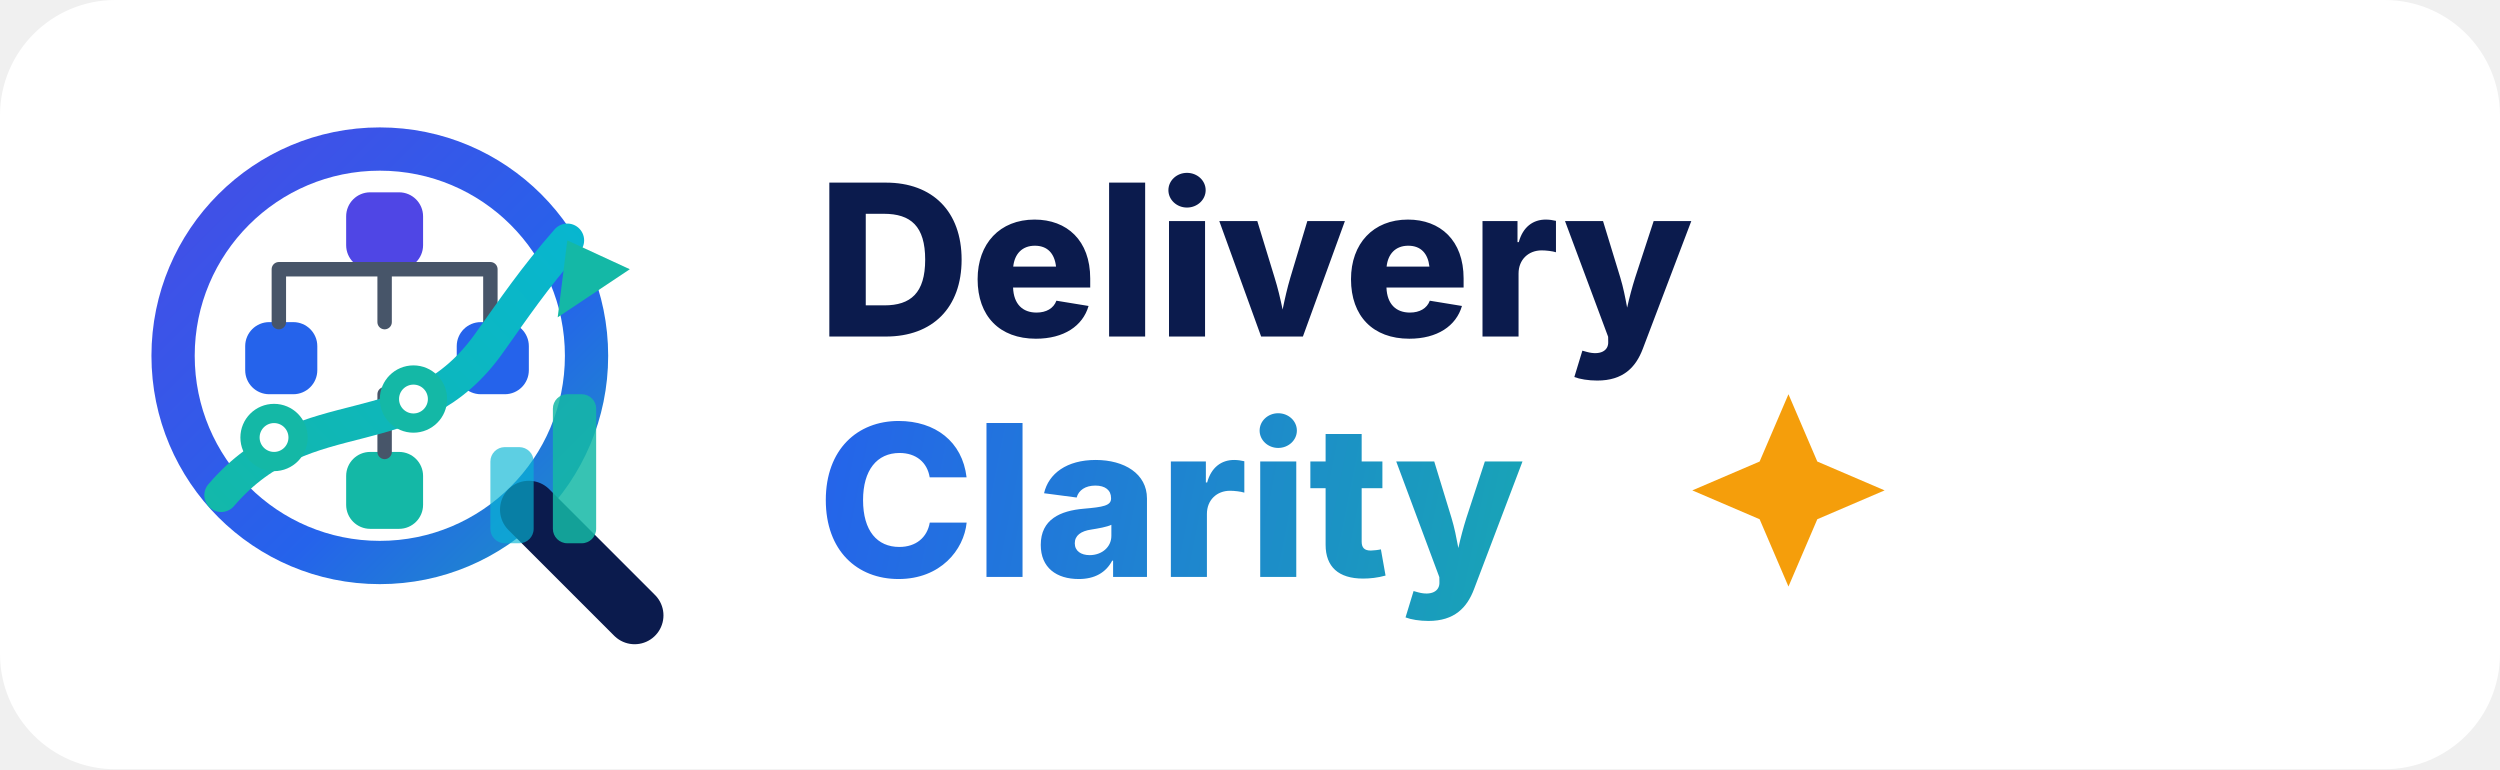
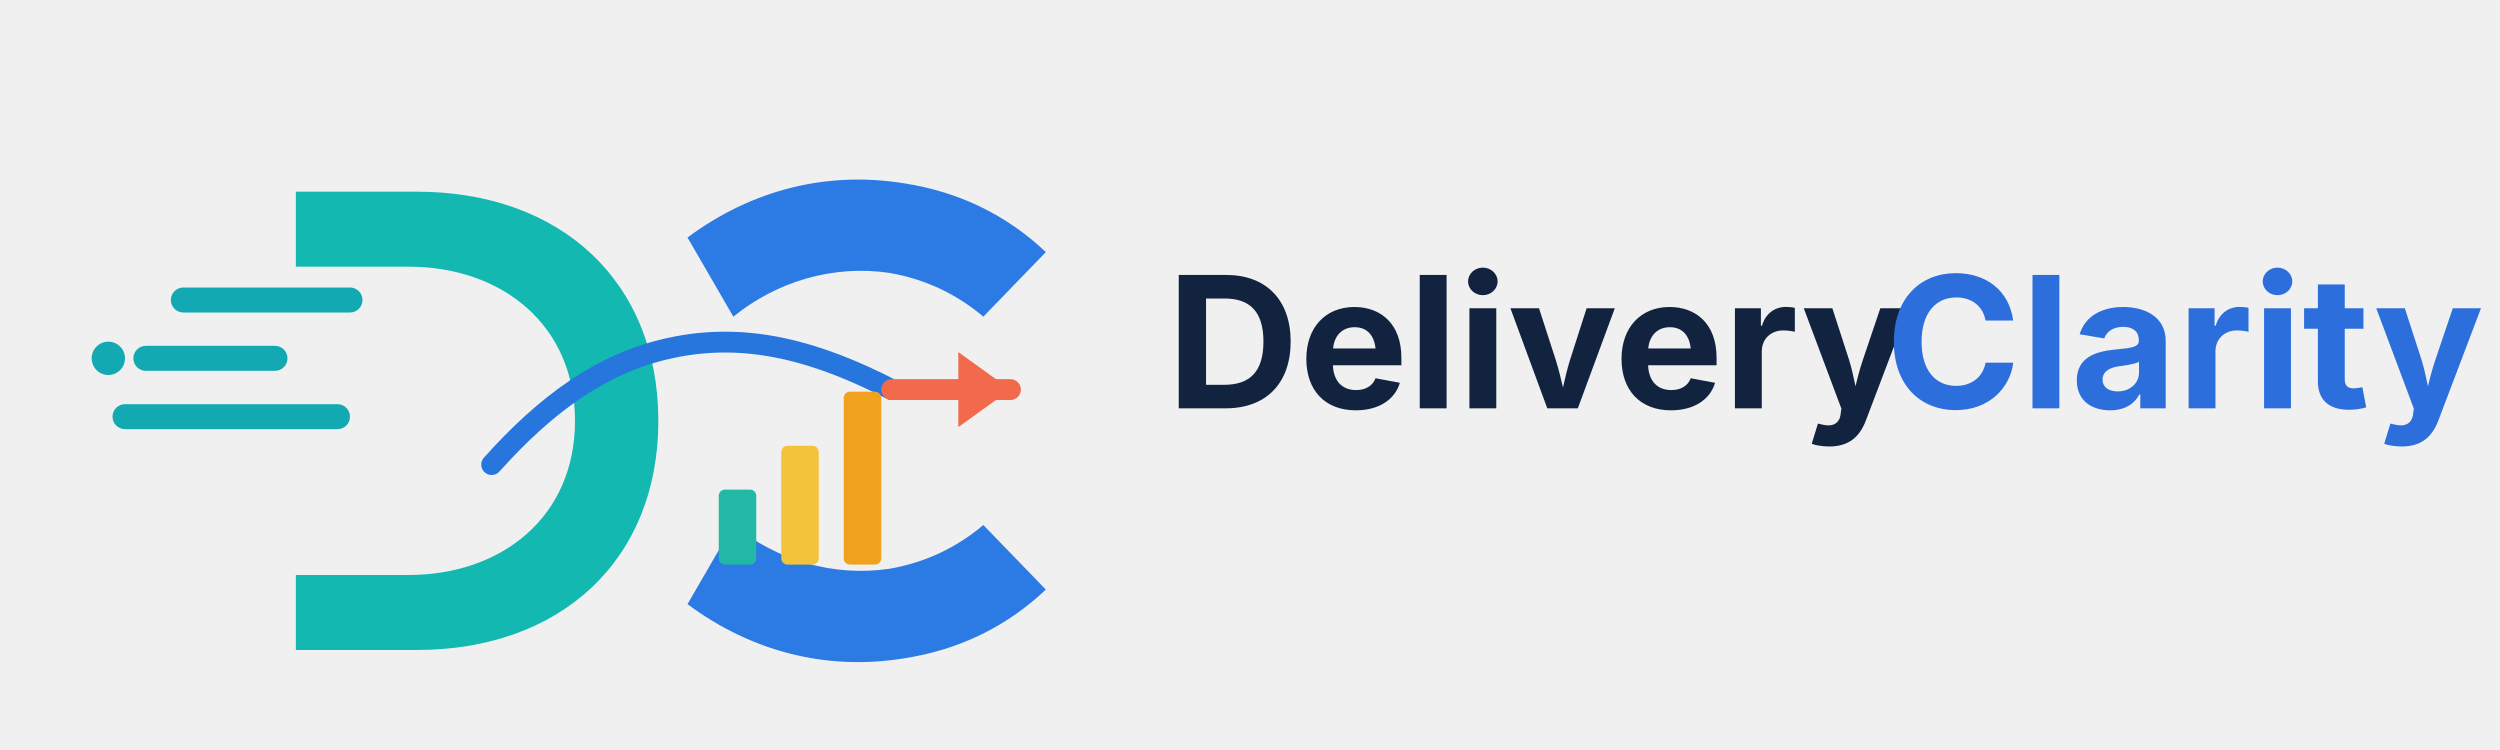
- <svg xmlns="http://www.w3.org/2000/svg" width="520" height="160" viewBox="0 0 520 160" fill="none" role="img" aria-label="Delivery Clarity horizontal logo">
+ <svg xmlns="http://www.w3.org/2000/svg" width="520" height="156" viewBox="0 0 1200 360" fill="none" role="img" aria-label="Delivery Clarity horizontal logo">
  <defs>
-     <linearGradient id="dcBlueTeal2" x1="0" y1="0" x2="128" y2="128" gradientUnits="userSpaceOnUse">
-       <stop stop-color="#4F46E5" />
-       <stop offset="0.55" stop-color="#2563EB" />
-       <stop offset="1" stop-color="#14B8A6" />
+     <linearGradient id="teal" x1="80" y1="70" x2="300" y2="290">
+       <stop stop-color="#13B8B0" />
+       <stop offset="1" stop-color="#087F8C" />
    </linearGradient>
-     <linearGradient id="dcTealBlue2" x1="20" y1="100" x2="105" y2="20" gradientUnits="userSpaceOnUse">
-       <stop stop-color="#14B8A6" />
-       <stop offset="1" stop-color="#06B6D4" />
-     </linearGradient>
-     <linearGradient id="wordGrad" x1="170" y1="92" x2="360" y2="130" gradientUnits="userSpaceOnUse">
-       <stop stop-color="#2563EB" />
-       <stop offset="1" stop-color="#14B8A6" />
+     <linearGradient id="blue" x1="220" y1="70" x2="390" y2="290">
+       <stop stop-color="#2C7BE5" />
+       <stop offset="1" stop-color="#1F5FD0" />
    </linearGradient>
  </defs>
-   <rect width="520" height="160" rx="24" fill="#FFFFFF" />
-   <g transform="translate(20 16) scale(1)">
-     <defs>
-       <linearGradient id="dcBlueTeal2" x1="0" y1="0" x2="128" y2="128" gradientUnits="userSpaceOnUse">
-         <stop stop-color="#4F46E5" />
-         <stop offset="0.55" stop-color="#2563EB" />
-         <stop offset="1" stop-color="#14B8A6" />
-       </linearGradient>
-       <linearGradient id="dcTealBlue2" x1="20" y1="100" x2="105" y2="20" gradientUnits="userSpaceOnUse">
-         <stop stop-color="#14B8A6" />
-         <stop offset="1" stop-color="#06B6D4" />
-       </linearGradient>
-       <filter id="softShadow2" x="-20%" y="-20%" width="140%" height="140%">
-         <feDropShadow dx="0" dy="8" stdDeviation="8" flood-color="#0B1B4D" flood-opacity="0.12" />
-       </filter>
-     </defs>
-     <rect width="128" height="128" rx="28" fill="#FFFFFF" />
-     <circle cx="59" cy="58" r="43" stroke="url(#dcBlueTeal2)" stroke-width="9" stroke-linecap="round" />
-     <path d="M90 90L112 112" stroke="#0B1B4D" stroke-width="12" stroke-linecap="round" />
-     <rect x="52" y="24" width="16" height="16" rx="5" fill="#4F46E5" />
-     <rect x="31" y="51" width="15" height="15" rx="5" fill="#2563EB" />
-     <rect x="75" y="51" width="15" height="15" rx="5" fill="#2563EB" />
-     <rect x="52" y="78" width="16" height="16" rx="5" fill="#14B8A6" />
-     <path d="M60 40V51M60 40H38V51M60 40H82V51M60 66V78" stroke="#475569" stroke-width="3" stroke-linecap="round" stroke-linejoin="round" />
-     <path d="M26 87C44 66 66 78 82 55C87 48 91 42 98 34" stroke="url(#dcTealBlue2)" stroke-width="7" stroke-linecap="round" />
-     <path d="M98 34L96 50L111 40L98 34Z" fill="#14B8A6" />
-     <circle cx="37" cy="75" r="5" fill="#FFFFFF" stroke="#14B8A6" stroke-width="4" />
-     <circle cx="66" cy="67" r="5" fill="#FFFFFF" stroke="#14B8A6" stroke-width="4" />
-     <rect x="82" y="77" width="9" height="20" rx="3" fill="#06B6D4" opacity="0.65" />
-     <rect x="95" y="66" width="9" height="31" rx="3" fill="#14B8A6" opacity="0.85" />
+   <g transform="translate(30 30)">
+     <circle cx="22" cy="142" r="8" fill="#13A9B3" />
+     <rect x="34" y="136" width="74" height="12" rx="6" fill="#13A9B3" />
+     <rect x="52" y="108" width="92" height="12" rx="6" fill="#13A9B3" />
+     <rect x="24" y="164" width="114" height="12" rx="6" fill="#13A9B3" />
+     <path d="M112 62H170C239 62 286 105 286 172C286 239 239 282 170 282H112V246H166C211 246 246 218 246 172C246 126 211 98 166 98H112V62Z" fill="url(#teal)" />
+     <path d="M300 84C331 61 367 52 404 58C430 62 453 73 472 91L442 122C429 111 414 104 397 101C370 97 343 105 322 122L300 84Z" fill="url(#blue)" />
+     <path d="M322 222C343 239 370 247 397 243C414 240 429 233 442 222L472 253C453 271 430 282 404 286C367 292 331 283 300 260L322 222Z" fill="url(#blue)" />
+     <path d="M206 193C232 164 259 144 292 137C329 129 363 139 398 157" stroke="#2676DE" stroke-width="10" stroke-linecap="round" />
+     <path d="M398 157H455" stroke="#F06A4B" stroke-width="10" stroke-linecap="round" />
+     <path d="M455 157L430 139V175L455 157Z" fill="#F06A4B" />
+     <rect x="315" y="205" width="18" height="36" rx="3" fill="#21B8A5" />
+     <rect x="345" y="184" width="18" height="57" rx="3" fill="#F3C33C" />
+     <rect x="375" y="158" width="18" height="83" rx="3" fill="#F0A11E" />
  </g>
-   <text x="170" y="70" font-family="Inter, Segoe UI, Arial, sans-serif" font-size="44" font-weight="800" fill="#0B1B4D">Delivery</text>
-   <text x="170" y="120" font-family="Inter, Segoe UI, Arial, sans-serif" font-size="44" font-weight="800" fill="url(#wordGrad)">Clarity</text>
-   <path d="M372 82L378 96L392 102L378 108L372 122L366 108L352 102L366 96L372 82Z" fill="#F59E0B" />
+   <text x="560" y="196" font-family="Inter,Arial,sans-serif" font-size="88" font-weight="700" fill="#12233F">Delivery</text>
+   <text x="905" y="196" font-family="Inter,Arial,sans-serif" font-size="88" font-weight="700" fill="#2C6EDB">Clarity</text>
</svg>
